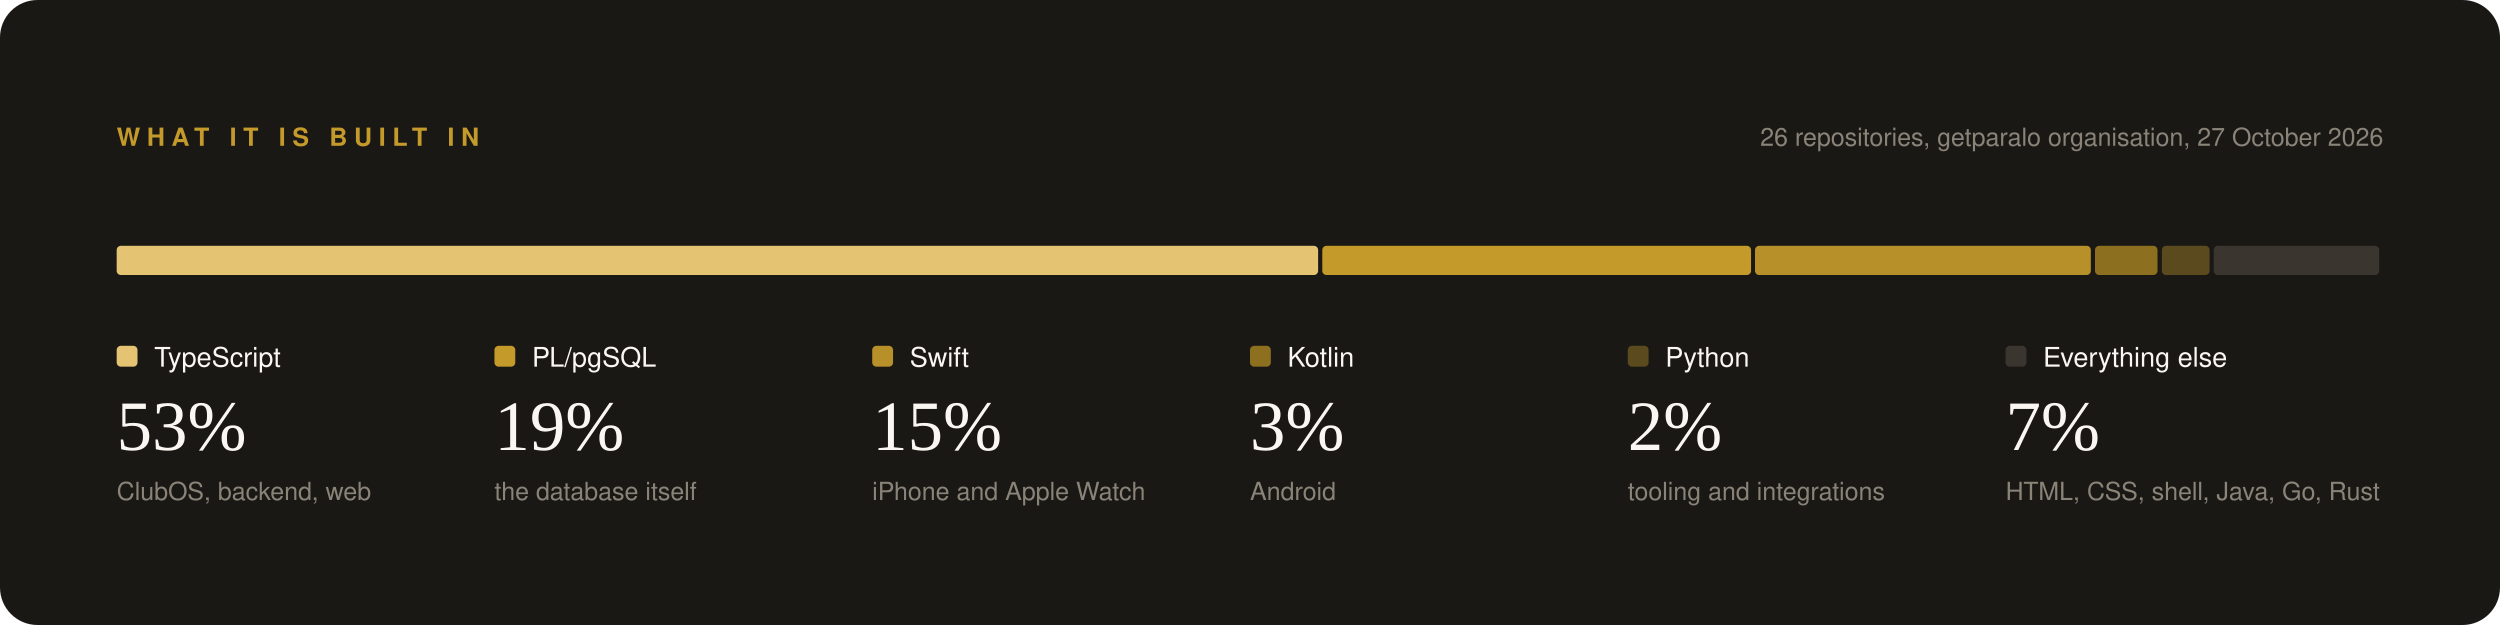
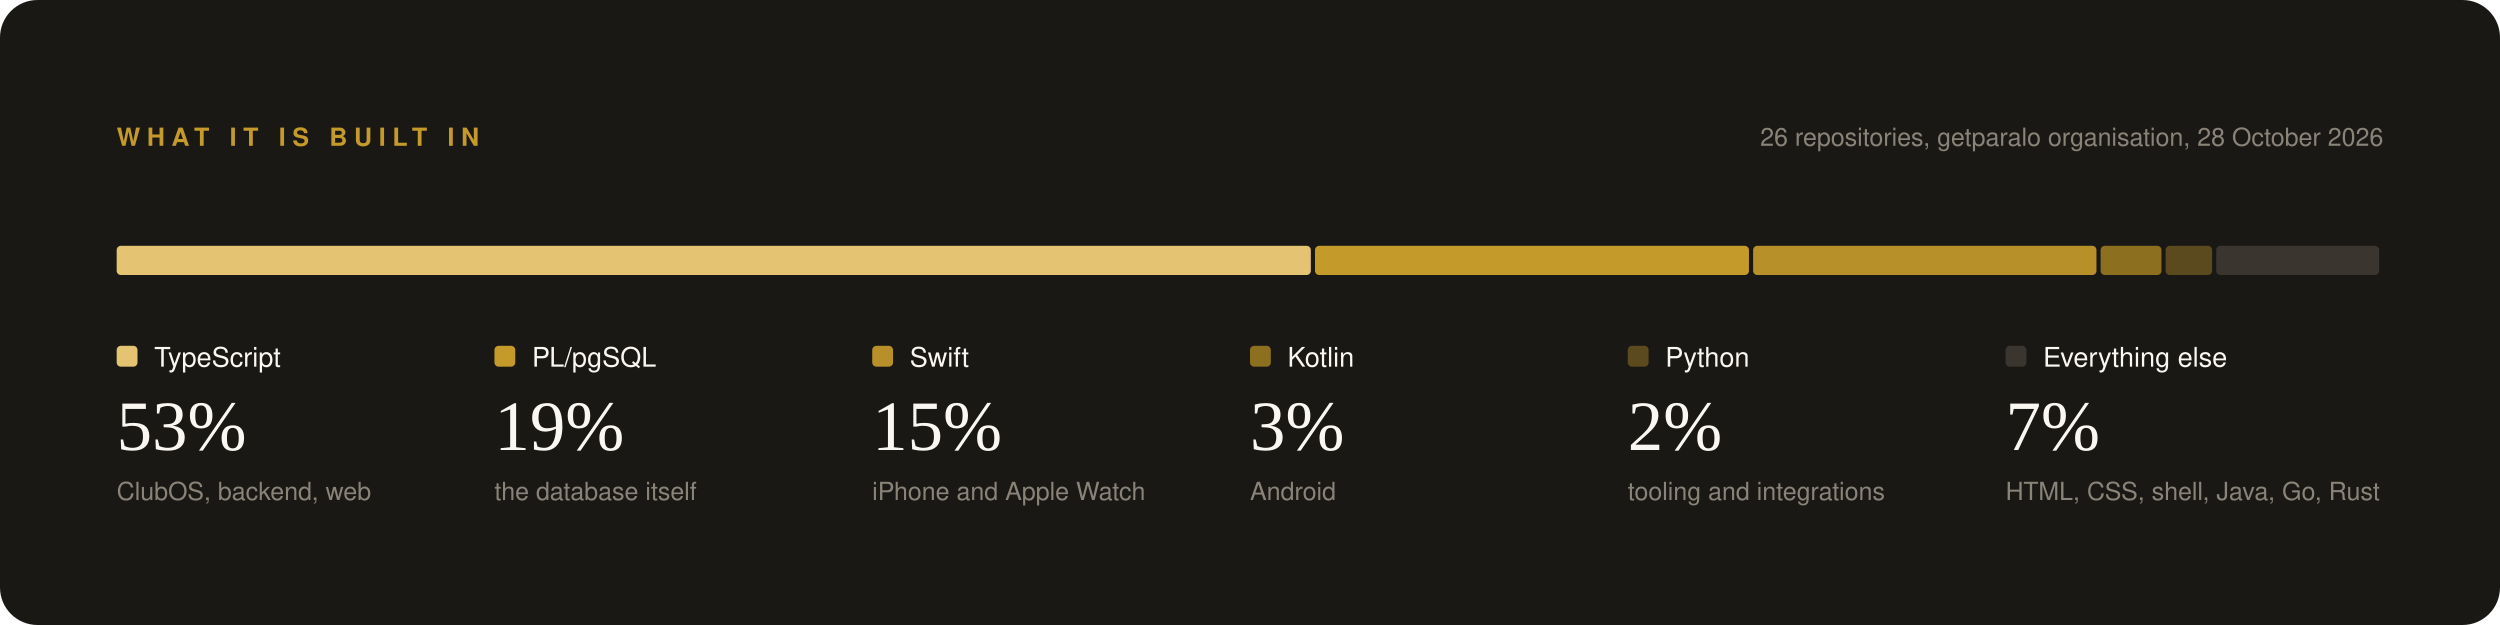
<svg xmlns="http://www.w3.org/2000/svg" width="1200" height="300" viewBox="0 0 1200 300" role="img" aria-label="Languages across Paralo repositories">
  <rect width="1200" height="300" rx="18" fill="#1A1815" />
  <text x="56" y="70" font-family="-apple-system, 'Helvetica Neue', Helvetica, Arial, sans-serif" font-size="12" letter-spacing="3.2" font-weight="600" fill="#C49A2A">WHAT IT IS BUILT IN</text>
-   <text x="1144" y="70" text-anchor="end" font-family="-apple-system, 'Helvetica Neue', Helvetica, Arial, sans-serif" font-size="12" fill="#8A8378">26 repositories, getparalo organisation, 27 October 2026</text>
-   <rect x="56.0" y="118" width="576.7" height="14" rx="2" fill="#E4C373">
-     <animate attributeName="width" values="0;0;576.7" keyTimes="0;0.125;1" dur="0.80s" begin="0s" fill="freeze" calcMode="spline" keySplines="0 0 1 1;0.2 0.7 0.2 1" />
+   <text x="1144" y="70" text-anchor="end" font-family="-apple-system, 'Helvetica Neue', Helvetica, Arial, sans-serif" font-size="12" fill="#8A8378">26 repositories, getparalo organisation, 28 October 2026</text>
+   <rect x="56.0" y="118" width="573.2" height="14" rx="2" fill="#E4C373">
+     <animate attributeName="width" values="0;0;573.2" keyTimes="0;0.125;1" dur="0.80s" begin="0s" fill="freeze" calcMode="spline" keySplines="0 0 1 1;0.2 0.7 0.2 1" />
  </rect>
-   <rect x="634.7" y="118" width="205.8" height="14" rx="2" fill="#C49A2A">
-     <animate attributeName="width" values="0;0;205.8" keyTimes="0;0.239;1" dur="0.92s" begin="0s" fill="freeze" calcMode="spline" keySplines="0 0 1 1;0.2 0.7 0.2 1" />
+   <rect x="631.2" y="118" width="208.3" height="14" rx="2" fill="#C49A2A">
+     <animate attributeName="width" values="0;0;208.3" keyTimes="0;0.239;1" dur="0.92s" begin="0s" fill="freeze" calcMode="spline" keySplines="0 0 1 1;0.2 0.7 0.2 1" />
  </rect>
-   <rect x="842.4" y="118" width="161.2" height="14" rx="2" fill="#B8902A">
-     <animate attributeName="width" values="0;0;161.2" keyTimes="0;0.327;1" dur="1.04s" begin="0s" fill="freeze" calcMode="spline" keySplines="0 0 1 1;0.2 0.7 0.2 1" />
+   <rect x="841.5" y="118" width="164.8" height="14" rx="2" fill="#B8902A">
+     <animate attributeName="width" values="0;0;164.8" keyTimes="0;0.327;1" dur="1.04s" begin="0s" fill="freeze" calcMode="spline" keySplines="0 0 1 1;0.2 0.7 0.2 1" />
  </rect>
-   <rect x="1005.6" y="118" width="30.0" height="14" rx="2" fill="#8C6F1F">
-     <animate attributeName="width" values="0;0;30.0" keyTimes="0;0.397;1" dur="1.16s" begin="0s" fill="freeze" calcMode="spline" keySplines="0 0 1 1;0.2 0.7 0.2 1" />
+   <rect x="1008.3" y="118" width="29.2" height="14" rx="2" fill="#8C6F1F">
+     <animate attributeName="width" values="0;0;29.2" keyTimes="0;0.397;1" dur="1.16s" begin="0s" fill="freeze" calcMode="spline" keySplines="0 0 1 1;0.2 0.7 0.2 1" />
  </rect>
-   <rect x="1037.7" y="118" width="22.9" height="14" rx="2" fill="#5B4A1E">
-     <animate attributeName="width" values="0;0;22.9" keyTimes="0;0.453;1" dur="1.28s" begin="0s" fill="freeze" calcMode="spline" keySplines="0 0 1 1;0.2 0.7 0.2 1" />
+   <rect x="1039.5" y="118" width="22.3" height="14" rx="2" fill="#5B4A1E">
+     <animate attributeName="width" values="0;0;22.3" keyTimes="0;0.453;1" dur="1.28s" begin="0s" fill="freeze" calcMode="spline" keySplines="0 0 1 1;0.2 0.7 0.2 1" />
  </rect>
-   <rect x="1062.6" y="118" width="79.4" height="14" rx="2" fill="#3A352F">
-     <animate attributeName="width" values="0;0;79.4" keyTimes="0;0.500;1" dur="1.40s" begin="0s" fill="freeze" calcMode="spline" keySplines="0 0 1 1;0.2 0.7 0.2 1" />
+   <rect x="1063.8" y="118" width="78.2" height="14" rx="2" fill="#3A352F">
+     <animate attributeName="width" values="0;0;78.2" keyTimes="0;0.500;1" dur="1.40s" begin="0s" fill="freeze" calcMode="spline" keySplines="0 0 1 1;0.2 0.7 0.2 1" />
  </rect>
  <rect x="56.0" y="166" width="10" height="10" rx="2" fill="#E4C373" />
  <text x="74.0" y="176" font-family="-apple-system, 'Helvetica Neue', Helvetica, Arial, sans-serif" font-size="13" fill="#FAF7F2">TypeScript</text>
  <text x="56.0" y="216" font-family="Georgia, 'Times New Roman', Times, serif" font-size="34" fill="#FAF7F2">53%</text>
  <text x="56.0" y="240" font-family="-apple-system, 'Helvetica Neue', Helvetica, Arial, sans-serif" font-size="12" fill="#8A8378">ClubOS, backend, web</text>
  <rect x="237.333" y="166" width="10" height="10" rx="2" fill="#C49A2A" />
  <text x="255.333" y="176" font-family="-apple-system, 'Helvetica Neue', Helvetica, Arial, sans-serif" font-size="13" fill="#FAF7F2">PL/pgSQL</text>
  <text x="237.333" y="216" font-family="Georgia, 'Times New Roman', Times, serif" font-size="34" fill="#FAF7F2">19%</text>
  <text x="237.333" y="240" font-family="-apple-system, 'Helvetica Neue', Helvetica, Arial, sans-serif" font-size="12" fill="#8A8378">the database itself</text>
  <rect x="418.667" y="166" width="10" height="10" rx="2" fill="#B8902A" />
  <text x="436.667" y="176" font-family="-apple-system, 'Helvetica Neue', Helvetica, Arial, sans-serif" font-size="13" fill="#FAF7F2">Swift</text>
  <text x="418.667" y="216" font-family="Georgia, 'Times New Roman', Times, serif" font-size="34" fill="#FAF7F2">15%</text>
  <text x="418.667" y="240" font-family="-apple-system, 'Helvetica Neue', Helvetica, Arial, sans-serif" font-size="12" fill="#8A8378">iPhone and Apple Watch</text>
  <rect x="600.0" y="166" width="10" height="10" rx="2" fill="#8C6F1F" />
  <text x="618.0" y="176" font-family="-apple-system, 'Helvetica Neue', Helvetica, Arial, sans-serif" font-size="13" fill="#FAF7F2">Kotlin</text>
  <text x="600.0" y="216" font-family="Georgia, 'Times New Roman', Times, serif" font-size="34" fill="#FAF7F2">3%</text>
  <text x="600.0" y="240" font-family="-apple-system, 'Helvetica Neue', Helvetica, Arial, sans-serif" font-size="12" fill="#8A8378">Android</text>
  <rect x="781.333" y="166" width="10" height="10" rx="2" fill="#5B4A1E" />
  <text x="799.333" y="176" font-family="-apple-system, 'Helvetica Neue', Helvetica, Arial, sans-serif" font-size="13" fill="#FAF7F2">Python</text>
  <text x="781.333" y="216" font-family="Georgia, 'Times New Roman', Times, serif" font-size="34" fill="#FAF7F2">2%</text>
  <text x="781.333" y="240" font-family="-apple-system, 'Helvetica Neue', Helvetica, Arial, sans-serif" font-size="12" fill="#8A8378">tooling and integrations</text>
  <rect x="962.667" y="166" width="10" height="10" rx="2" fill="#3A352F" />
  <text x="980.667" y="176" font-family="-apple-system, 'Helvetica Neue', Helvetica, Arial, sans-serif" font-size="13" fill="#FAF7F2">Everything else</text>
  <text x="962.667" y="216" font-family="Georgia, 'Times New Roman', Times, serif" font-size="34" fill="#FAF7F2">7%</text>
  <text x="962.667" y="240" font-family="-apple-system, 'Helvetica Neue', Helvetica, Arial, sans-serif" font-size="12" fill="#8A8378">HTML, CSS, shell, Java, Go, Rust</text>
</svg>
